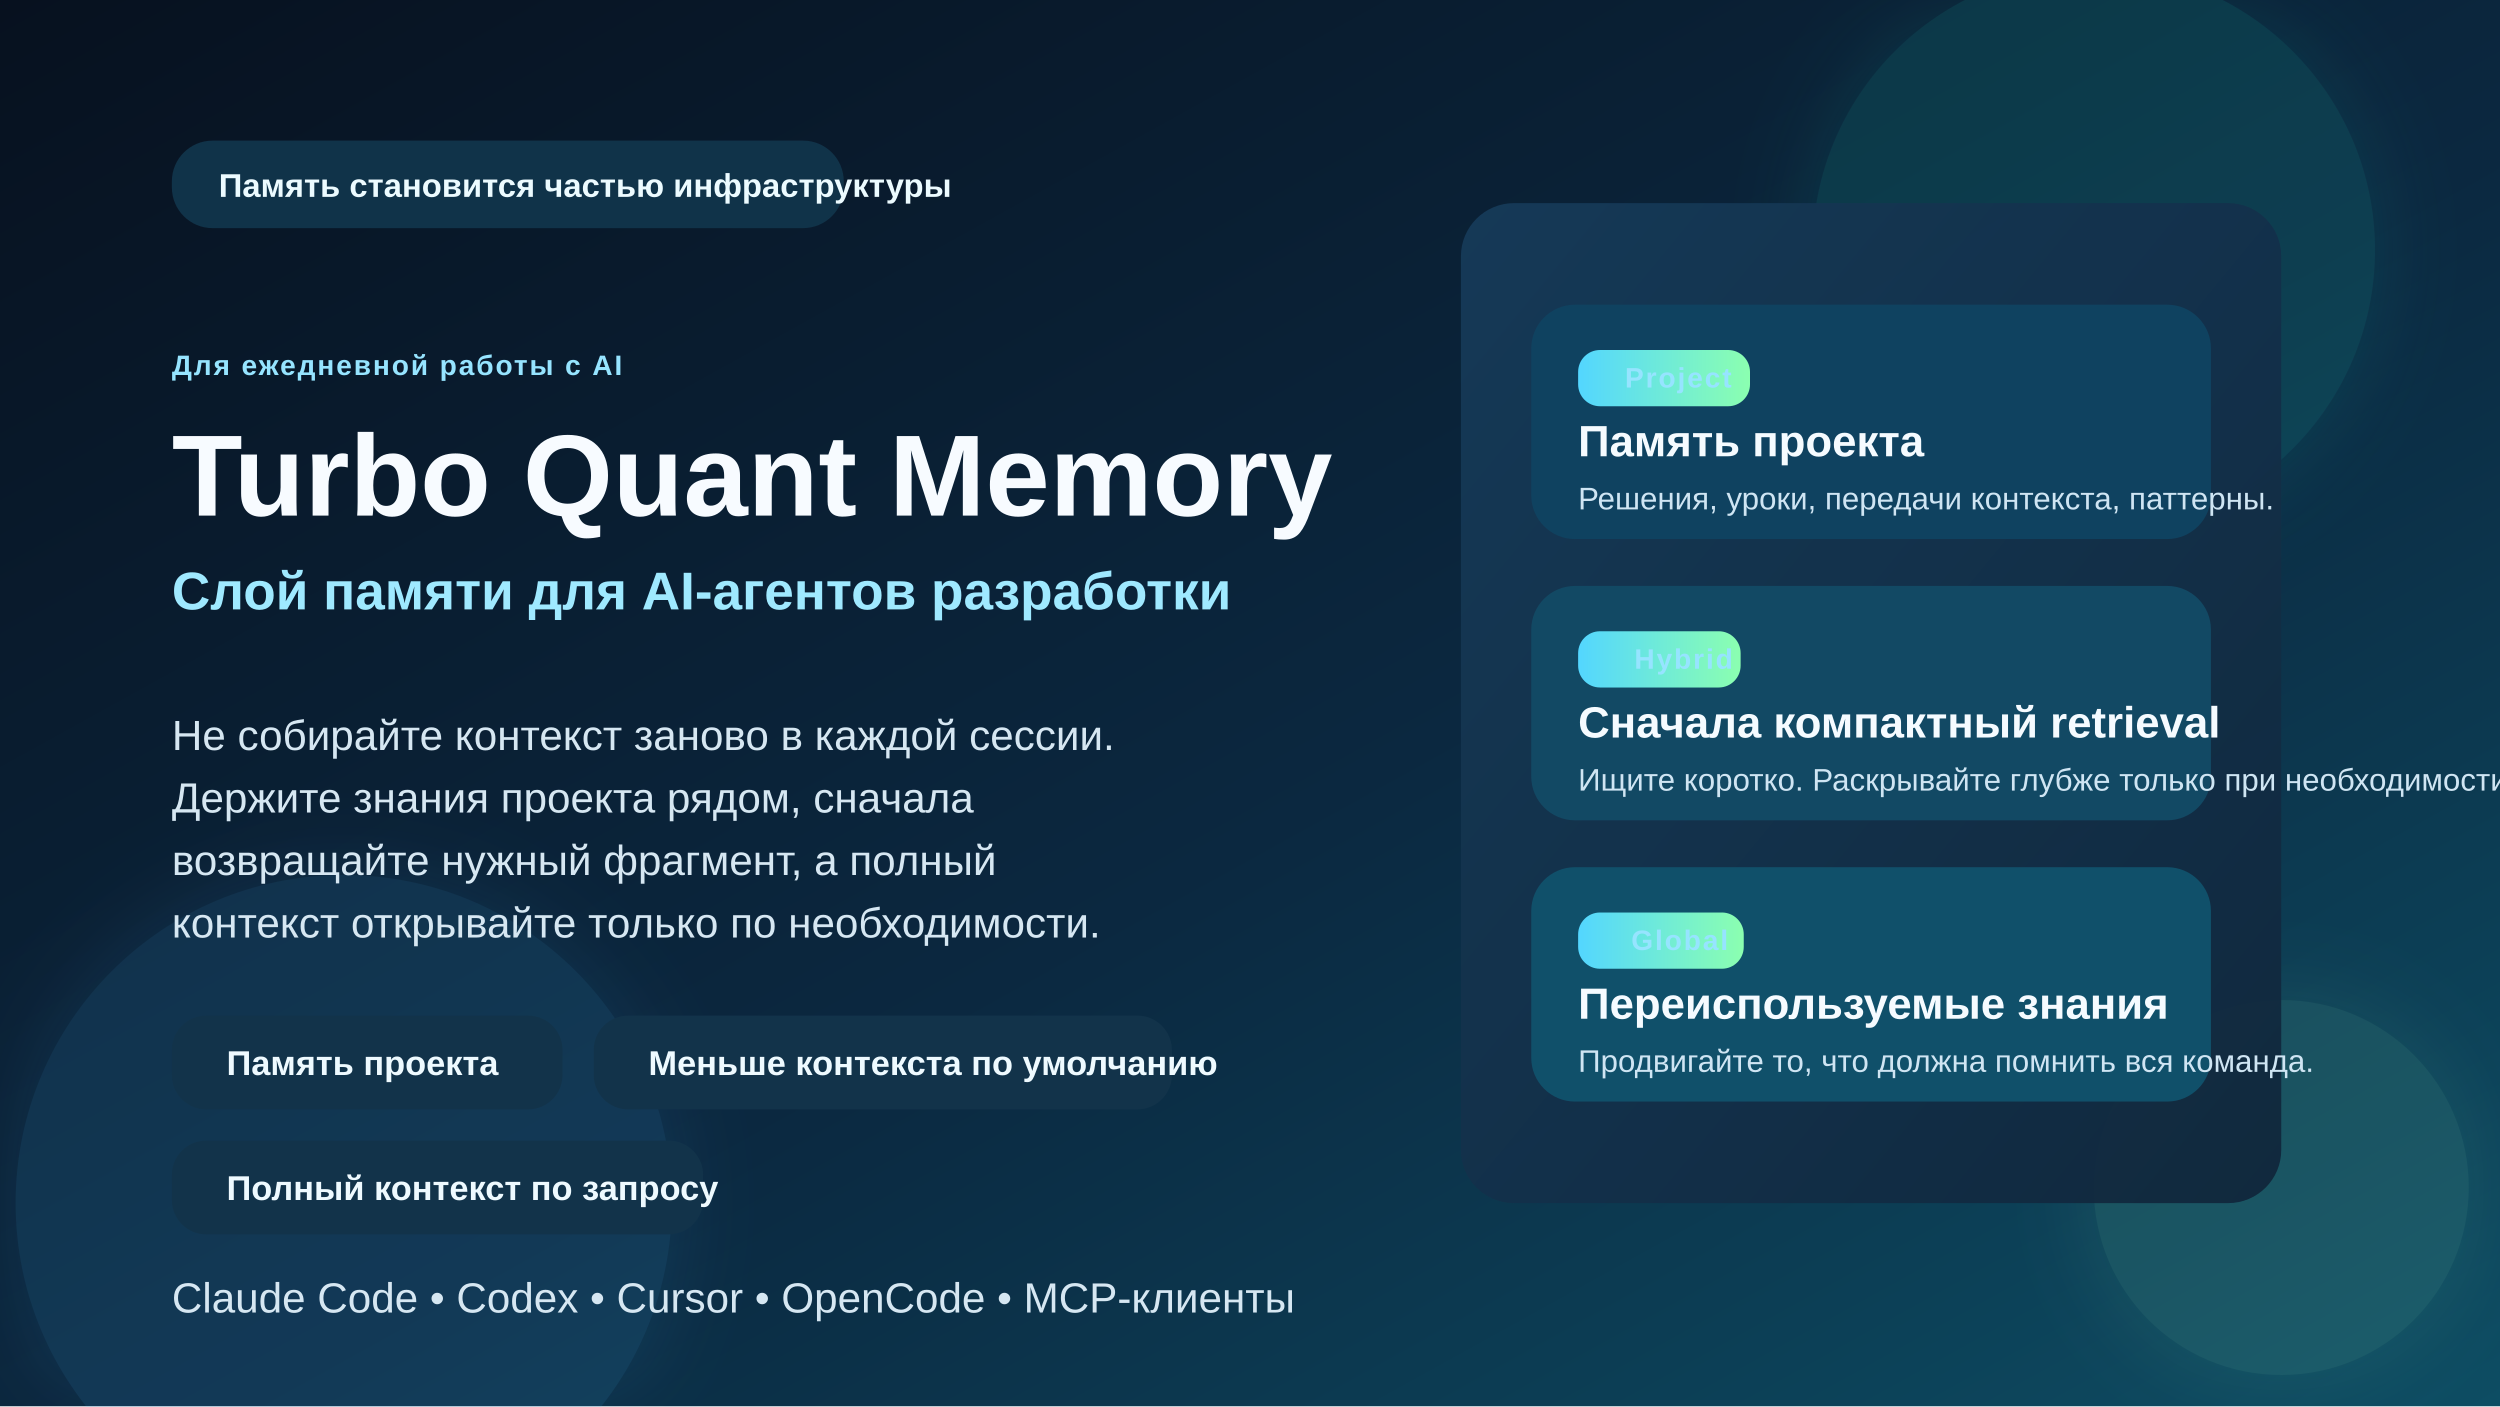
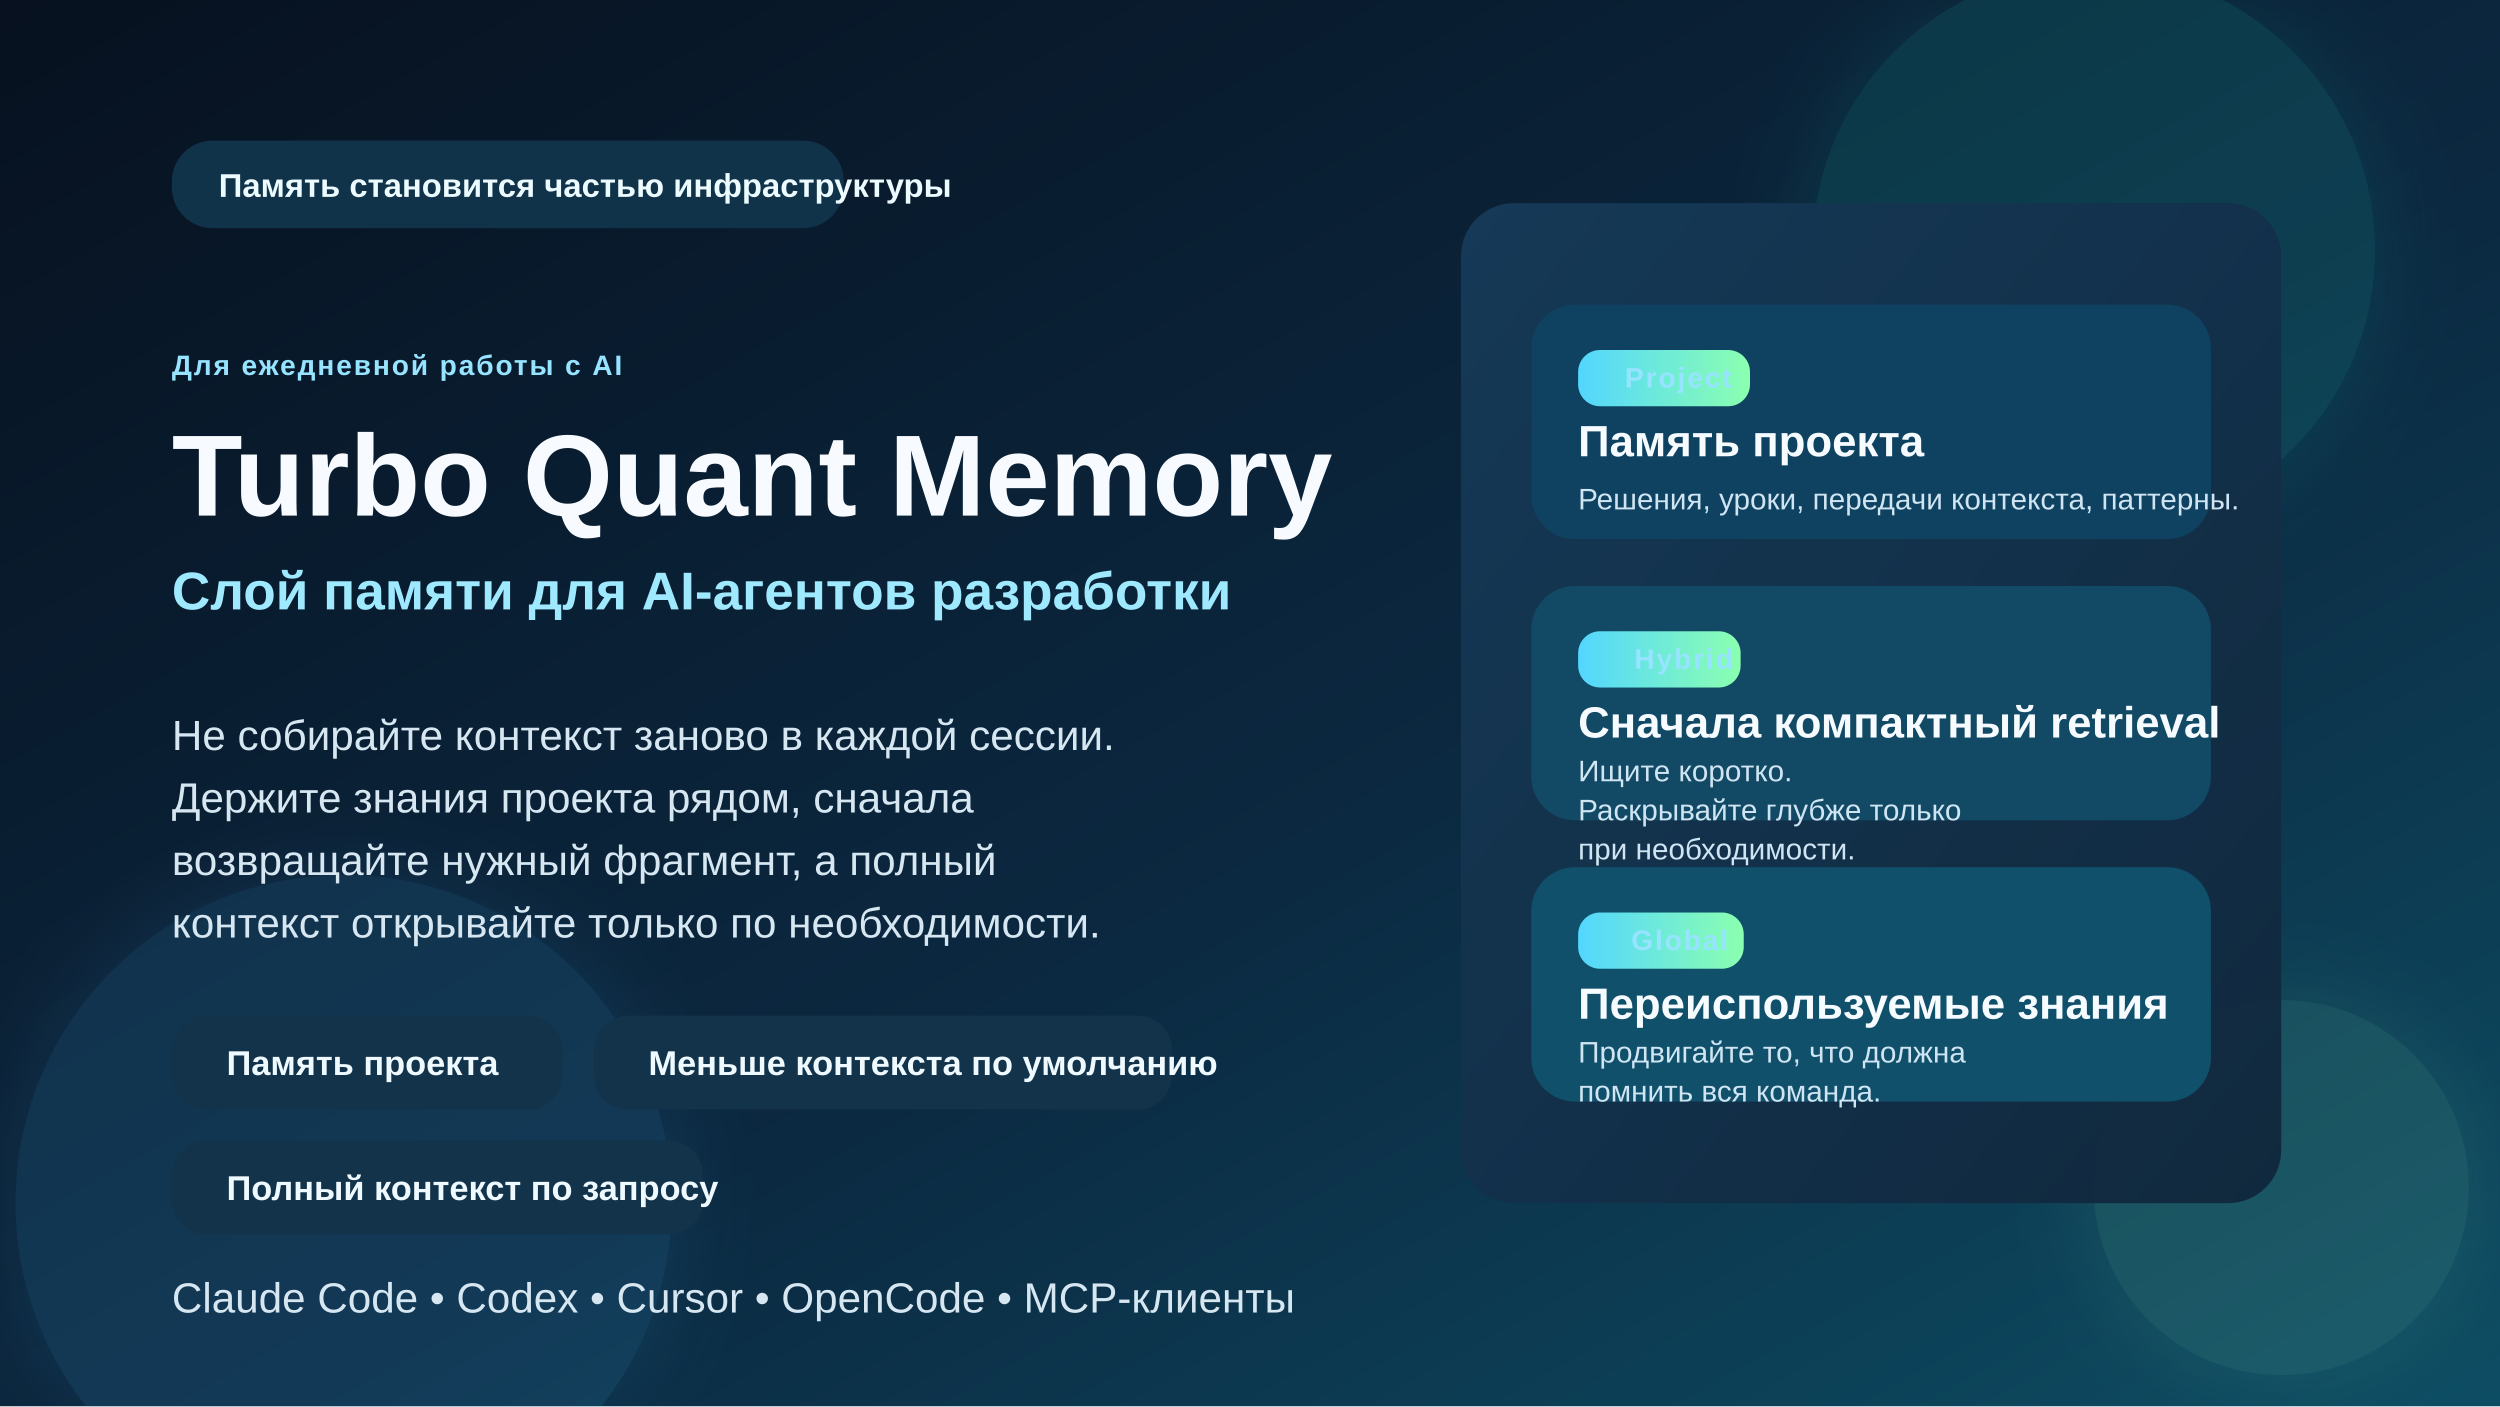
<svg xmlns="http://www.w3.org/2000/svg" width="1600" height="900" viewBox="0 0 1600 900" role="img" aria-labelledby="title desc">
  <defs>
    <linearGradient id="bg" x1="0%" y1="0%" x2="100%" y2="100%">
      <stop offset="0%" stop-color="#07111f" />
      <stop offset="55%" stop-color="#0b2840" />
      <stop offset="100%" stop-color="#0d4d63" />
    </linearGradient>
    <linearGradient id="panel" x1="0%" y1="0%" x2="100%" y2="100%">
      <stop offset="0%" stop-color="#153958" />
      <stop offset="100%" stop-color="#10283c" />
    </linearGradient>
    <linearGradient id="accent" x1="0%" y1="0%" x2="100%" y2="0%">
      <stop offset="0%" stop-color="#53d6ff" />
      <stop offset="100%" stop-color="#8bffb0" />
    </linearGradient>
    <filter id="glow" x="-30%" y="-30%" width="160%" height="160%">
      <feGaussianBlur stdDeviation="28" result="blur" />
      <feMerge>
        <feMergeNode in="blur" />
        <feMergeNode in="SourceGraphic" />
      </feMerge>
    </filter>
    <style>
      .title { font: 700 74px 'Segoe UI', Arial, sans-serif; fill: #f7fbff; }
      .subtitle { font: 600 34px 'Segoe UI', Arial, sans-serif; fill: #9fe9ff; }
      .body { font: 400 27px 'Segoe UI', Arial, sans-serif; fill: #d6e7f2; }
      .pill { font: 600 21px 'Segoe UI', Arial, sans-serif; fill: #ecfbff; }
      .chip { font: 600 22px 'Segoe UI', Arial, sans-serif; fill: #eefaff; }
      .cardTitle { font: 700 28px 'Segoe UI', Arial, sans-serif; fill: #f5fbff; }
-       .cardText { font: 400 20px 'Segoe UI', Arial, sans-serif; fill: #cfe5f3; }
+       .cardText { font: 400 19px 'Segoe UI', Arial, sans-serif; fill: #cfe5f3; }
      .small { font: 600 18px 'Segoe UI', Arial, sans-serif; fill: #96e4ff; letter-spacing: 1.2px; text-transform: uppercase; }
    </style>
  </defs>
  <rect width="1600" height="900" fill="url(#bg)" />
  <circle cx="1340" cy="160" r="180" fill="#1ee3cf" opacity="0.12" filter="url(#glow)" />
  <circle cx="220" cy="770" r="210" fill="#46b8ff" opacity="0.12" filter="url(#glow)" />
  <circle cx="1460" cy="760" r="120" fill="#97ffbe" opacity="0.1" filter="url(#glow)" />
  <rect x="110" y="90" rx="26" ry="26" width="430" height="56" fill="#11344a" opacity="0.95" />
  <text x="140" y="126" class="pill">Память становится частью инфраструктуры</text>
  <text x="110" y="240" class="small">Для ежедневной работы с AI</text>
  <text x="110" y="330" class="title">Turbo Quant Memory</text>
  <text x="110" y="390" class="subtitle">Слой памяти для AI-агентов разработки</text>
  <text x="110" y="480" class="body">
    <tspan x="110" dy="0">Не собирайте контекст заново в каждой сессии.</tspan>
    <tspan x="110" dy="40">Держите знания проекта рядом, сначала</tspan>
    <tspan x="110" dy="40">возвращайте нужный фрагмент, а полный</tspan>
    <tspan x="110" dy="40">контекст открывайте только по необходимости.</tspan>
  </text>
  <rect x="110" y="650" rx="22" ry="22" width="250" height="60" fill="#12334a" />
  <rect x="380" y="650" rx="22" ry="22" width="370" height="60" fill="#12334a" />
  <rect x="110" y="730" rx="22" ry="22" width="340" height="60" fill="#12334a" />
  <text x="145" y="688" class="chip">Память проекта</text>
  <text x="415" y="688" class="chip">Меньше контекста по умолчанию</text>
  <text x="145" y="768" class="chip">Полный контекст по запросу</text>
  <text x="110" y="840" class="body">Claude Code  •  Codex  •  Cursor  •  OpenCode  •  MCP-клиенты</text>
  <rect x="935" y="130" rx="34" ry="34" width="525" height="640" fill="url(#panel)" opacity="0.98" />
  <rect x="980" y="195" rx="28" ry="28" width="435" height="150" fill="#0f4260" />
  <rect x="980" y="375" rx="28" ry="28" width="435" height="150" fill="#124964" />
  <rect x="980" y="555" rx="28" ry="28" width="435" height="150" fill="#10506a" />
  <rect x="1010" y="224" rx="14" ry="14" width="110" height="36" fill="url(#accent)" />
  <text x="1040" y="248" class="small" fill="#062032">Project</text>
  <text x="1010" y="292" class="cardTitle">Память проекта</text>
  <text x="1010" y="326" class="cardText">Решения, уроки, передачи контекста, паттерны.</text>
  <rect x="1010" y="404" rx="14" ry="14" width="104" height="36" fill="url(#accent)" />
  <text x="1046" y="428" class="small" fill="#062032">Hybrid</text>
  <text x="1010" y="472" class="cardTitle">Сначала компактный retrieval</text>
-   <text x="1010" y="506" class="cardText">Ищите коротко. Раскрывайте глубже только при необходимости.</text>
+   <text x="1010" y="500" class="cardText">
+     <tspan x="1010" dy="0">Ищите коротко.</tspan>
+     <tspan x="1010" dy="25">Раскрывайте глубже только</tspan>
+     <tspan x="1010" dy="25">при необходимости.</tspan>
+   </text>
  <rect x="1010" y="584" rx="14" ry="14" width="106" height="36" fill="url(#accent)" />
  <text x="1044" y="608" class="small" fill="#062032">Global</text>
  <text x="1010" y="652" class="cardTitle">Переиспользуемые знания</text>
-   <text x="1010" y="686" class="cardText">Продвигайте то, что должна помнить вся команда.</text>
+   <text x="1010" y="680" class="cardText">
+     <tspan x="1010" dy="0">Продвигайте то, что должна</tspan>
+     <tspan x="1010" dy="25">помнить вся команда.</tspan>
+   </text>
</svg>
